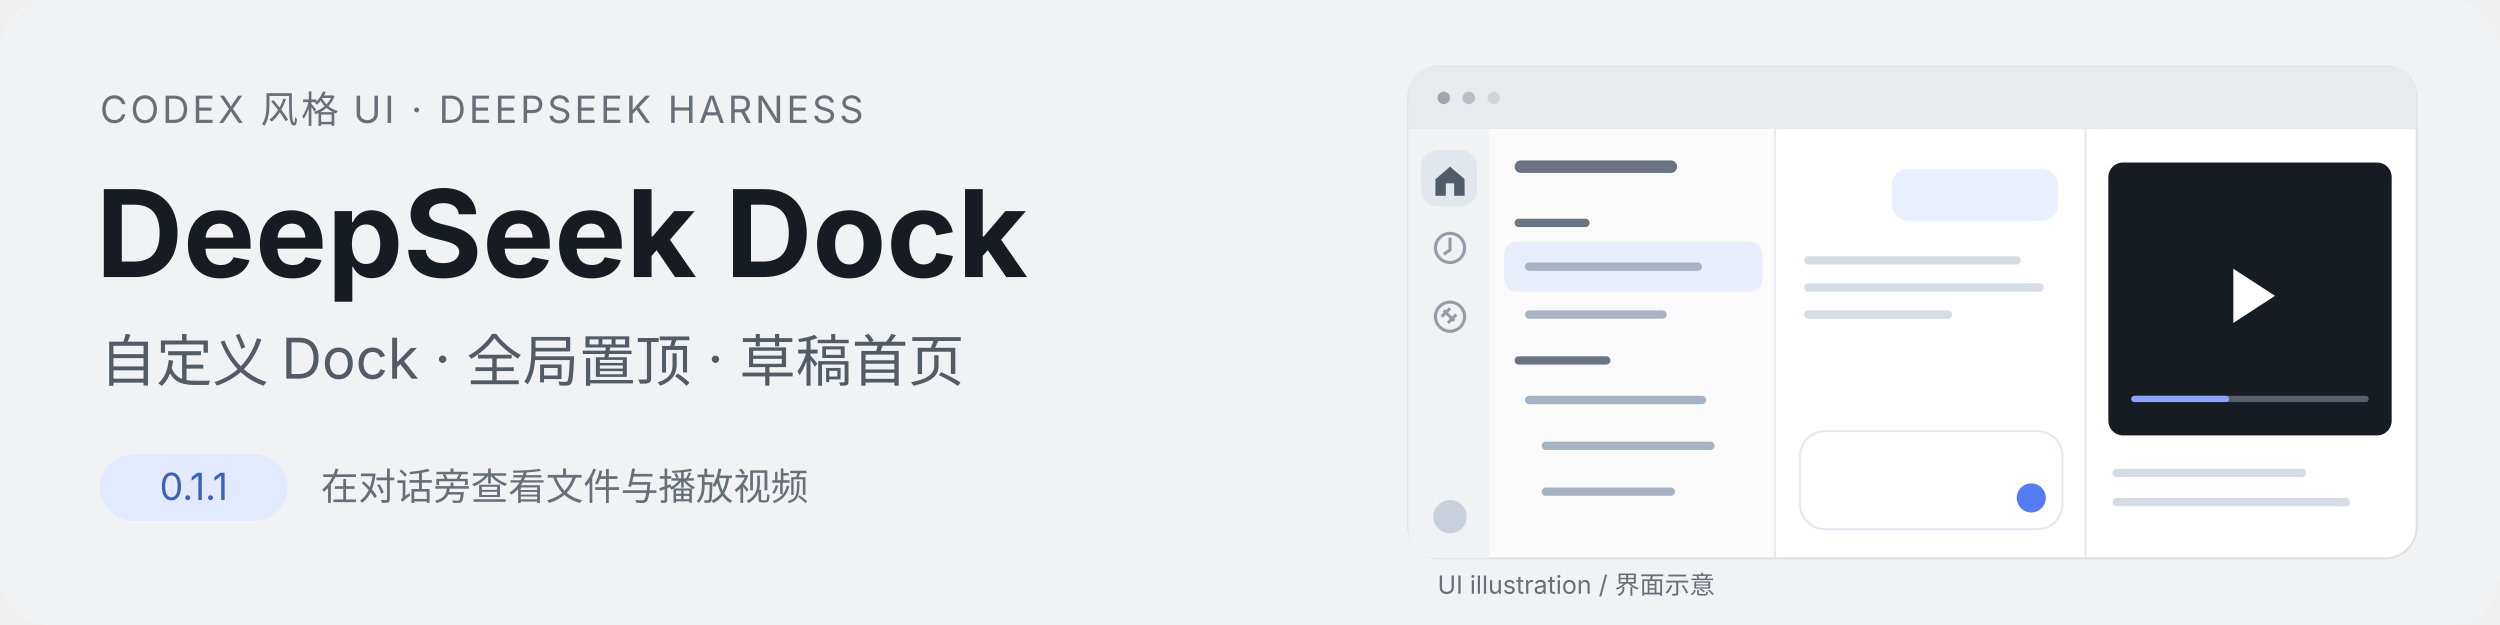
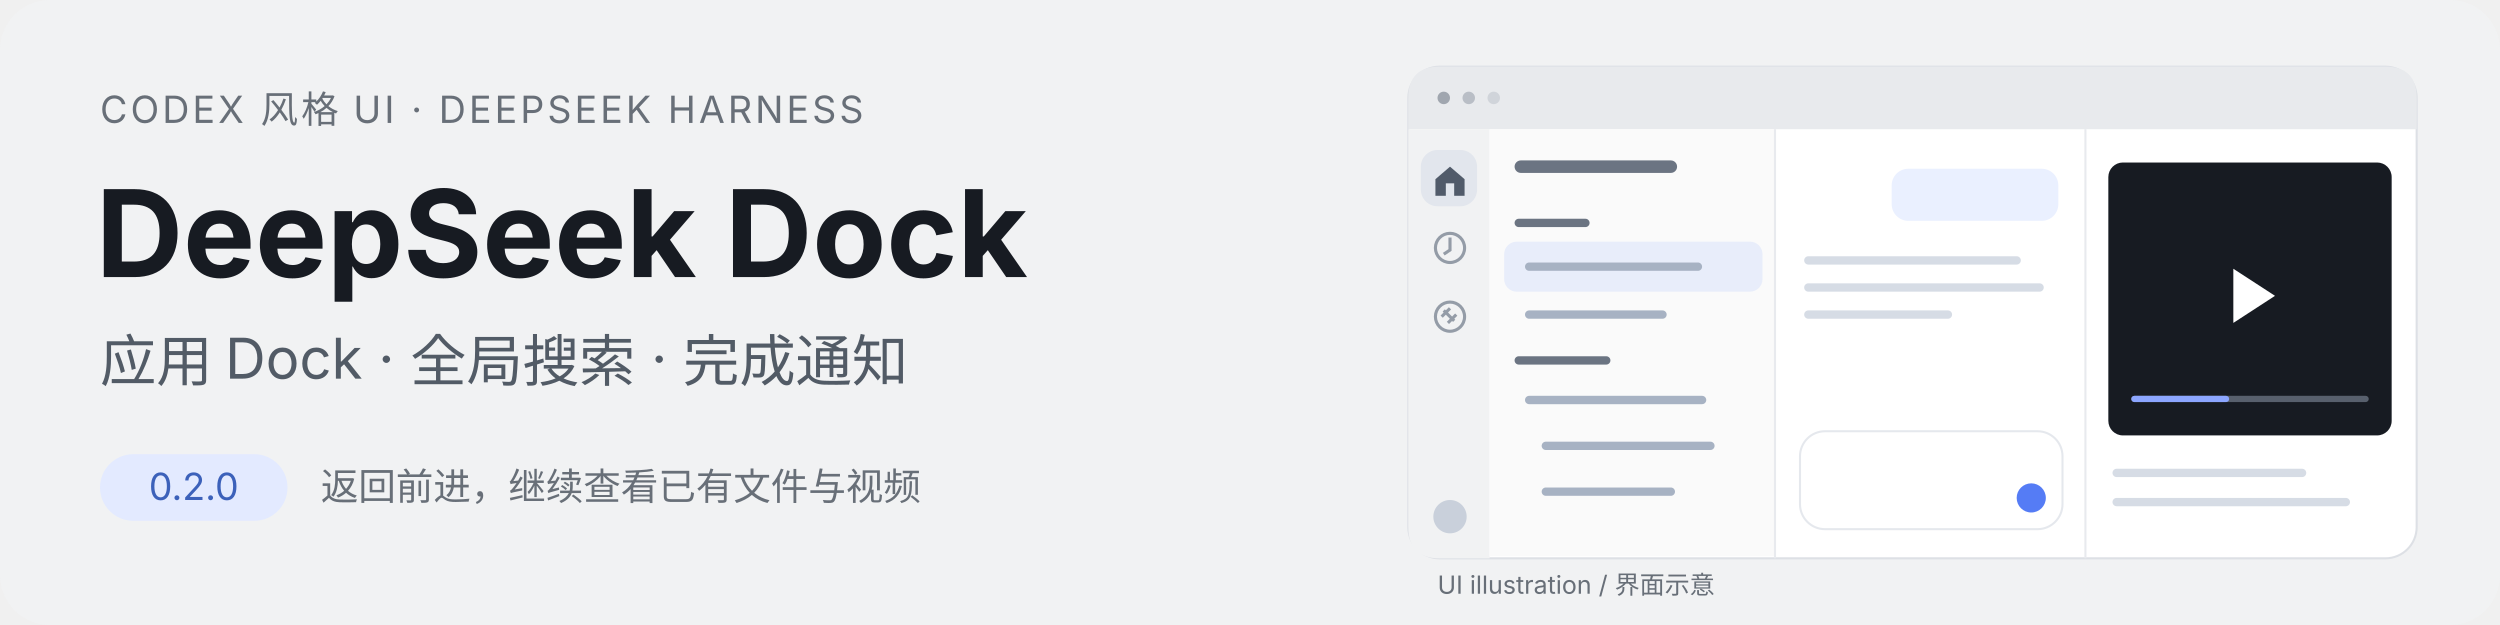
<svg xmlns="http://www.w3.org/2000/svg" width="1200" height="300" viewBox="0 0 1200 300" role="img" aria-labelledby="title desc">
  <rect width="1200" height="300" rx="24" fill="#f1f2f3" />
  <g font-family="-apple-system,BlinkMacSystemFont,Segoe UI,PingFang SC,sans-serif">
    <text x="48" y="59" font-size="18" fill="#686f78" letter-spacing="1.5">CODEX 风格 UI · DEEPSEEK HARNESS</text>
    <text x="46" y="133" font-size="58" font-weight="650" fill="#171b22">DeepSeek Dock</text>
-     <text x="48" y="183" font-size="27" fill="#525b66">自定义 Dock · 全局置顶 · 草稿首页</text>
+     <text x="48" y="183" font-size="27" fill="#525b66">应用 Dock · 全局搜索 · 完成通知</text>
    <rect x="48" y="218" width="90" height="32" rx="16" fill="#e3eaff" />
-     <text x="93" y="240" text-anchor="middle" font-size="18" fill="#3c61ba">0.1.1</text>
-     <text x="154" y="240" font-size="18" fill="#686f78">在对话旁查看文件与播放视频</text>
+     <text x="93" y="240" text-anchor="middle" font-size="18" fill="#3c61ba">0.2.0</text>
+     <text x="154" y="240" font-size="18" fill="#686f78">返回前进，继续查看已有文件与视频</text>
    <text x="690" y="285" font-size="12" fill="#686f78">UI illustration / 界面示意</text>
  </g>
  <g id="interface-diagram" transform="translate(676 32)">
    <rect width="484" height="236" rx="15" fill="#fff" stroke="#dde0e5" />
    <path d="M15 0H469Q484 0 484 15V30H0V15Q0 0 15 0" fill="#e8eaed" />
    <circle cx="17" cy="15" r="3" fill="#a0a6af" />
    <circle cx="29" cy="15" r="3" fill="#b9bec6" />
    <circle cx="41" cy="15" r="3" fill="#d0d4da" />
    <path d="M0 30H39V236H15Q0 236 0 221Z" fill="#f1f2f3" />
    <rect x="6" y="40" width="27" height="27" rx="8" fill="#e2e6ed" />
    <path d="m13 54 7-6 7 6v8h-5v-6h-4v6h-5Z" fill="#515b6a" />
    <circle cx="20" cy="87" r="7" fill="none" stroke="#949ca7" stroke-width="1.5" />
    <path d="M20 82v6l-3 2" fill="none" stroke="#949ca7" stroke-width="1.5" />
    <circle cx="20" cy="120" r="7" fill="none" stroke="#949ca7" stroke-width="1.5" />
    <path d="m17 117 5 5m-6-2 4-4m-1 7 4-4" stroke="#949ca7" stroke-width="1.5" />
    <circle cx="20" cy="216" r="8" fill="#c9d0db" />
    <rect x="39" y="30" width="137" height="205" fill="#fafafa" />
    <g fill="#6b7482">
      <rect x="51" y="45" width="78" height="6" rx="3" />
      <rect x="51" y="73" width="36" height="4" rx="2" />
      <rect x="51" y="139" width="46" height="4" rx="2" />
    </g>
    <rect x="46" y="84" width="124" height="24" rx="6" fill="#e8edfa" />
    <g fill="#a7b2c3">
      <rect x="56" y="94" width="85" height="4" rx="2" />
      <rect x="56" y="117" width="68" height="4" rx="2" />
      <rect x="56" y="158" width="87" height="4" rx="2" />
      <rect x="64" y="180" width="83" height="4" rx="2" />
      <rect x="64" y="202" width="64" height="4" rx="2" />
    </g>
    <path d="M176 30v206M325 30v206" stroke="#e8eaee" />
    <rect x="232" y="49" width="80" height="25" rx="8" fill="#eaf0ff" />
    <g fill="#d6dce5">
      <rect x="190" y="91" width="104" height="4" rx="2" />
      <rect x="190" y="104" width="115" height="4" rx="2" />
      <rect x="190" y="117" width="71" height="4" rx="2" />
    </g>
    <rect x="188" y="175" width="126" height="47" rx="12" fill="#fff" stroke="#e5e8ed" />
    <circle cx="299" cy="207" r="7" fill="#557cf5" />
    <rect x="336" y="46" width="136" height="131" rx="7" fill="#171b22" />
    <path d="M396 97 416 110 396 123Z" fill="#fff" />
    <rect x="347" y="158" width="114" height="3" rx="1.5" fill="#58606d" />
    <rect x="347" y="158" width="47" height="3" rx="1.5" fill="#8ca6ff" />
    <g fill="#d6dce5">
      <rect x="338" y="193" width="93" height="4" rx="2" />
      <rect x="338" y="207" width="114" height="4" rx="2" />
    </g>
  </g>
</svg>
